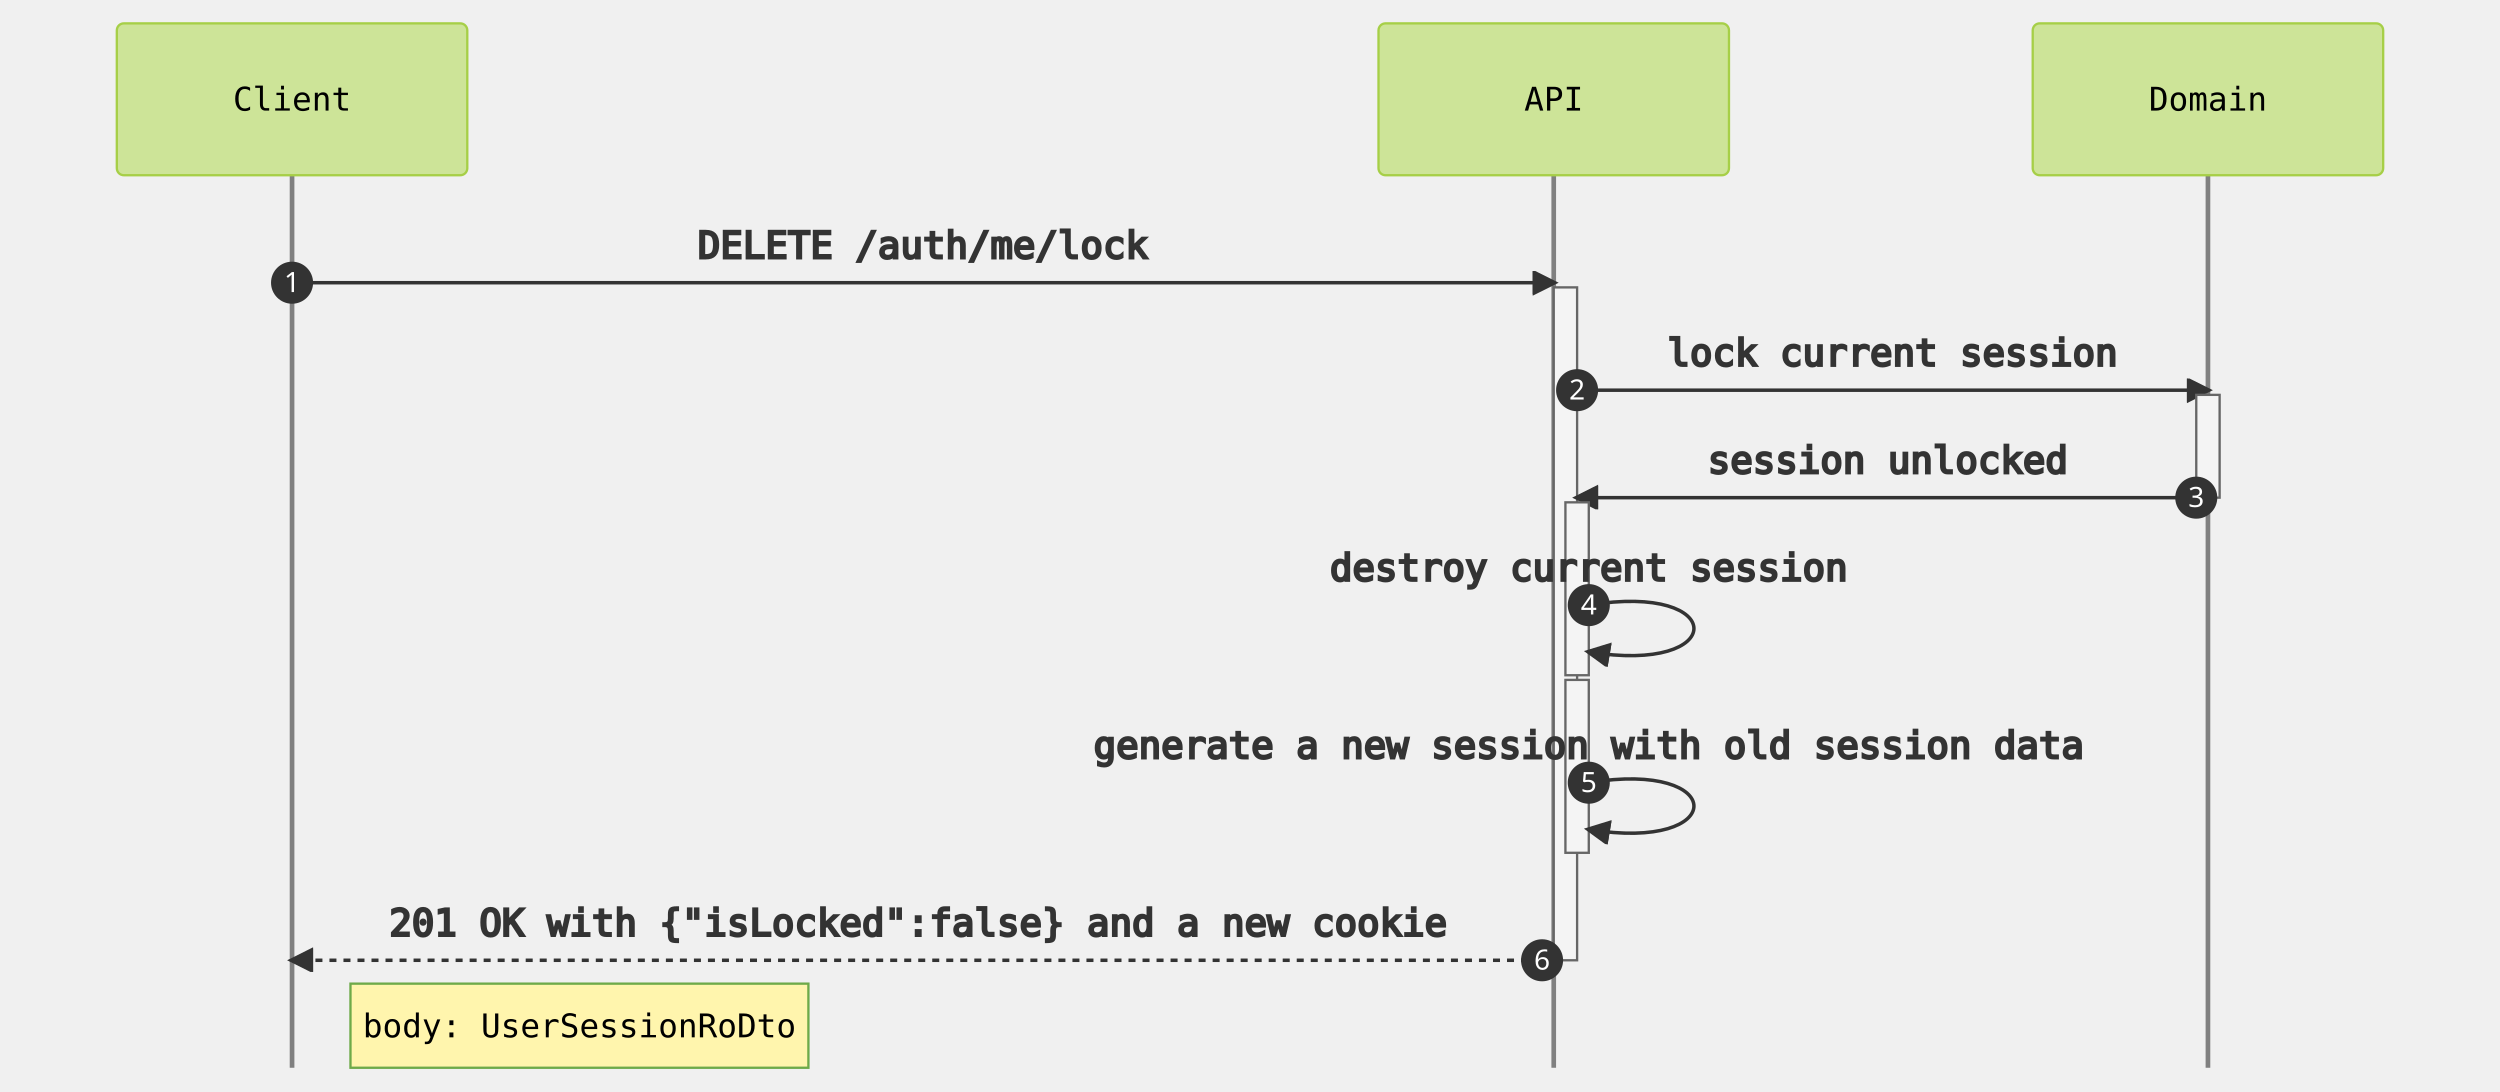
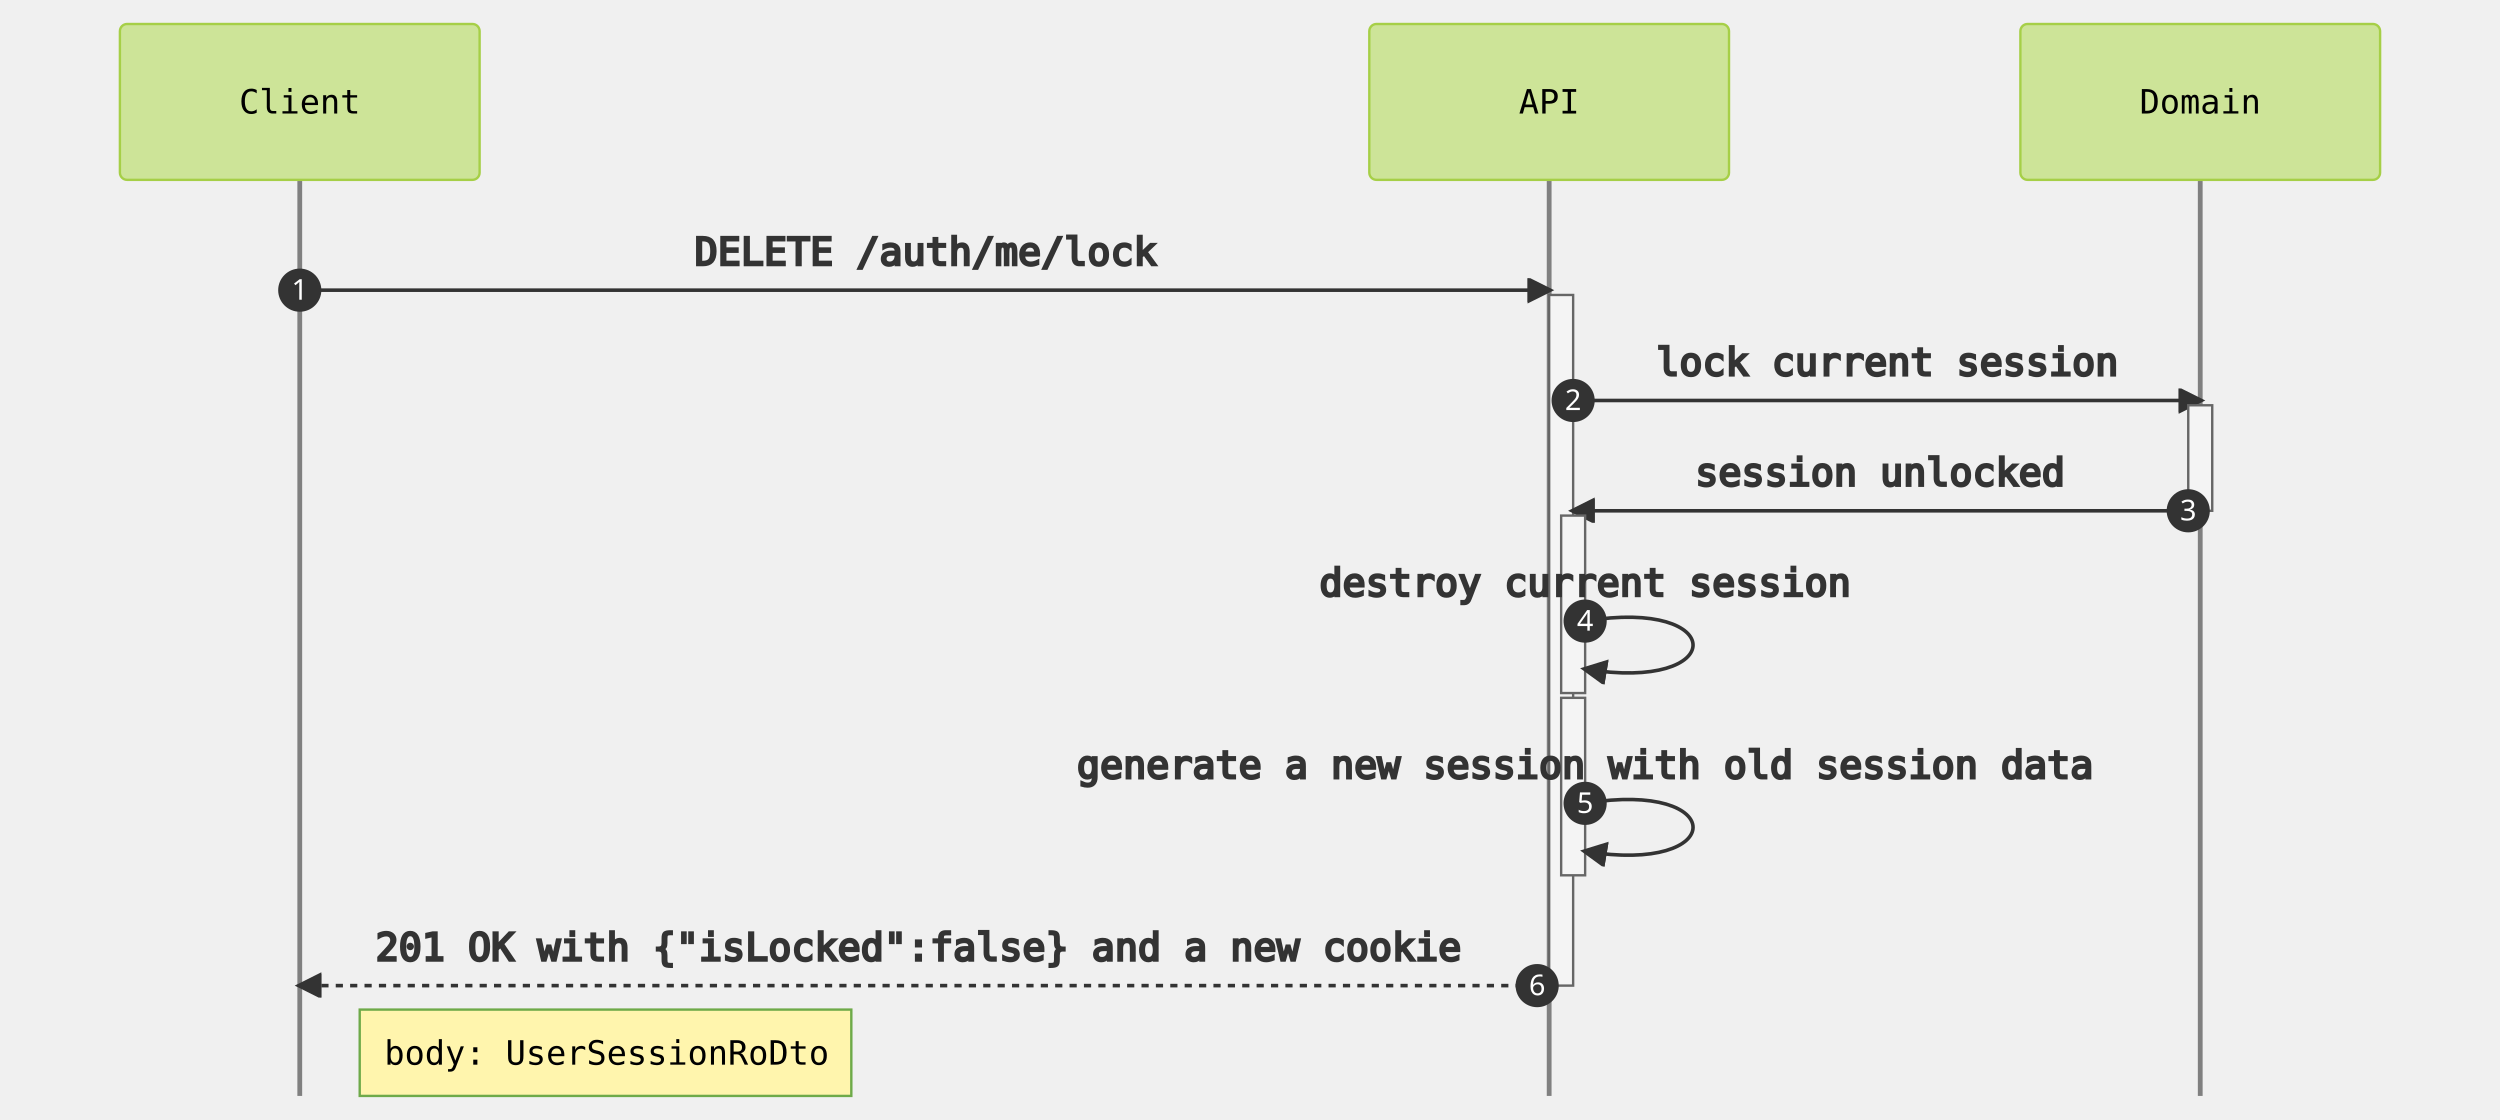
- <svg xmlns="http://www.w3.org/2000/svg" id="mermaid-svg" width="100%" height="467" style="max-width: 1070px;" viewBox="-50 -10 1070 467">
-   <style>#mermaid-svg {font-family:"trebuchet ms",verdana,arial,sans-serif;font-size:16px;fill:#000000;}#mermaid-svg .error-icon{fill:#552222;}#mermaid-svg .error-text{fill:#552222;stroke:#552222;}#mermaid-svg .edge-thickness-normal{stroke-width:2px;}#mermaid-svg .edge-thickness-thick{stroke-width:3.5px;}#mermaid-svg .edge-pattern-solid{stroke-dasharray:0;}#mermaid-svg .edge-pattern-dashed{stroke-dasharray:3;}#mermaid-svg .edge-pattern-dotted{stroke-dasharray:2;}#mermaid-svg .marker{fill:#000000;stroke:#000000;}#mermaid-svg .marker.cross{stroke:#000000;}#mermaid-svg svg{font-family:"trebuchet ms",verdana,arial,sans-serif;font-size:16px;}#mermaid-svg .actor{stroke:hsl(78.158, 58.462%, 54.51%);fill:#cde498;}#mermaid-svg text.actor&gt;tspan{fill:black;stroke:none;}#mermaid-svg .actor-line{stroke:grey;}#mermaid-svg .messageLine0{stroke-width:1.5;stroke-dasharray:none;stroke:#333;}#mermaid-svg .messageLine1{stroke-width:1.5;stroke-dasharray:2,2;stroke:#333;}#mermaid-svg #arrowhead path{fill:#333;stroke:#333;}#mermaid-svg .sequenceNumber{fill:white;}#mermaid-svg #sequencenumber{fill:#333;}#mermaid-svg #crosshead path{fill:#333;stroke:#333;}#mermaid-svg .messageText{fill:#333;stroke:#333;}#mermaid-svg .labelBox{stroke:#326932;fill:#cde498;}#mermaid-svg .labelText,#mermaid-svg .labelText&gt;tspan{fill:black;stroke:none;}#mermaid-svg .loopText,#mermaid-svg .loopText&gt;tspan{fill:black;stroke:none;}#mermaid-svg .loopLine{stroke-width:2px;stroke-dasharray:2,2;stroke:#326932;fill:#326932;}#mermaid-svg .note{stroke:#6eaa49;fill:#fff5ad;}#mermaid-svg .noteText,#mermaid-svg .noteText&gt;tspan{fill:black;stroke:none;}#mermaid-svg .activation0{fill:#f4f4f4;stroke:#666;}#mermaid-svg .activation1{fill:#f4f4f4;stroke:#666;}#mermaid-svg .activation2{fill:#f4f4f4;stroke:#666;}#mermaid-svg .actor-man line{stroke:hsl(78.158, 58.462%, 54.51%);fill:#cde498;}#mermaid-svg .actor-man circle,#mermaid-svg line{stroke:hsl(78.158, 58.462%, 54.51%);fill:#cde498;stroke-width:2px;}#mermaid-svg :root{--mermaid-font-family:"trebuchet ms",verdana,arial,sans-serif;}</style>
+ <svg xmlns="http://www.w3.org/2000/svg" id="mermaid-1645375584138" width="100%" height="467" style="max-width: 1042.5px; background-color: white;" viewBox="-50 -10 1042.5 467">
+   <style>#mermaid-1645375584138 {font-family:"trebuchet ms",verdana,arial,sans-serif;font-size:16px;fill:#000000;}#mermaid-1645375584138 .error-icon{fill:#552222;}#mermaid-1645375584138 .error-text{fill:#552222;stroke:#552222;}#mermaid-1645375584138 .edge-thickness-normal{stroke-width:2px;}#mermaid-1645375584138 .edge-thickness-thick{stroke-width:3.5px;}#mermaid-1645375584138 .edge-pattern-solid{stroke-dasharray:0;}#mermaid-1645375584138 .edge-pattern-dashed{stroke-dasharray:3;}#mermaid-1645375584138 .edge-pattern-dotted{stroke-dasharray:2;}#mermaid-1645375584138 .marker{fill:#000000;stroke:#000000;}#mermaid-1645375584138 .marker.cross{stroke:#000000;}#mermaid-1645375584138 svg{font-family:"trebuchet ms",verdana,arial,sans-serif;font-size:16px;}#mermaid-1645375584138 .actor{stroke:hsl(78.158, 58.462%, 54.51%);fill:#cde498;}#mermaid-1645375584138 text.actor&gt;tspan{fill:black;stroke:none;}#mermaid-1645375584138 .actor-line{stroke:grey;}#mermaid-1645375584138 .messageLine0{stroke-width:1.5;stroke-dasharray:none;stroke:#333;}#mermaid-1645375584138 .messageLine1{stroke-width:1.5;stroke-dasharray:2,2;stroke:#333;}#mermaid-1645375584138 #arrowhead path{fill:#333;stroke:#333;}#mermaid-1645375584138 .sequenceNumber{fill:white;}#mermaid-1645375584138 #sequencenumber{fill:#333;}#mermaid-1645375584138 #crosshead path{fill:#333;stroke:#333;}#mermaid-1645375584138 .messageText{fill:#333;stroke:#333;}#mermaid-1645375584138 .labelBox{stroke:#326932;fill:#cde498;}#mermaid-1645375584138 .labelText,#mermaid-1645375584138 .labelText&gt;tspan{fill:black;stroke:none;}#mermaid-1645375584138 .loopText,#mermaid-1645375584138 .loopText&gt;tspan{fill:black;stroke:none;}#mermaid-1645375584138 .loopLine{stroke-width:2px;stroke-dasharray:2,2;stroke:#326932;fill:#326932;}#mermaid-1645375584138 .note{stroke:#6eaa49;fill:#fff5ad;}#mermaid-1645375584138 .noteText,#mermaid-1645375584138 .noteText&gt;tspan{fill:black;stroke:none;}#mermaid-1645375584138 .activation0{fill:#f4f4f4;stroke:#666;}#mermaid-1645375584138 .activation1{fill:#f4f4f4;stroke:#666;}#mermaid-1645375584138 .activation2{fill:#f4f4f4;stroke:#666;}#mermaid-1645375584138 .actorPopupMenu{position:absolute;}#mermaid-1645375584138 .actorPopupMenuPanel{position:absolute;fill:#cde498;box-shadow:0px 8px 16px 0px rgba(0,0,0,0.2);filter:drop-shadow(3px 5px 2px rgb(0 0 0 / 0.4));}#mermaid-1645375584138 .actor-man line{stroke:hsl(78.158, 58.462%, 54.51%);fill:#cde498;}#mermaid-1645375584138 .actor-man circle,#mermaid-1645375584138 line{stroke:hsl(78.158, 58.462%, 54.51%);fill:#cde498;stroke-width:2px;}#mermaid-1645375584138 :root{--mermaid-font-family:"trebuchet ms",verdana,arial,sans-serif;}</style>
  <g />
+   <defs>
+     <symbol id="computer" width="24" height="24">
+       <path transform="scale(.5)" d="M2 2v13h20v-13h-20zm18 11h-16v-9h16v9zm-10.228 6l.466-1h3.524l.467 1h-4.457zm14.228 3h-24l2-6h2.104l-1.33 4h18.45l-1.297-4h2.073l2 6zm-5-10h-14v-7h14v7z" />
+     </symbol>
+   </defs>
+   <defs>
+     <symbol id="database" fill-rule="evenodd" clip-rule="evenodd">
+       <path transform="scale(.5)" d="M12.258.001l.256.004.255.005.253.008.251.01.249.012.247.015.246.016.242.019.241.02.239.023.236.024.233.027.231.028.229.031.225.032.223.034.22.036.217.038.214.04.211.041.208.043.205.045.201.046.198.048.194.05.191.051.187.053.183.054.18.056.175.057.172.059.168.06.163.061.16.063.155.064.15.066.074.033.073.033.071.034.07.034.069.035.068.035.067.035.066.035.064.036.064.036.062.036.06.036.06.037.058.037.058.037.055.038.055.038.053.038.052.038.051.039.05.039.048.039.047.039.045.04.044.04.043.04.041.04.04.041.039.041.037.041.036.041.034.041.033.042.032.042.03.042.029.042.027.042.026.043.024.043.023.043.021.043.02.043.018.044.017.043.015.044.013.044.012.044.011.045.009.044.007.045.006.045.004.045.002.045.001.045v17l-.001.045-.002.045-.004.045-.006.045-.007.045-.009.044-.011.045-.012.044-.013.044-.015.044-.017.043-.018.044-.02.043-.021.043-.023.043-.024.043-.026.043-.027.042-.029.042-.03.042-.032.042-.033.042-.034.041-.036.041-.037.041-.039.041-.04.041-.041.04-.043.04-.044.04-.045.04-.047.039-.048.039-.05.039-.051.039-.052.038-.053.038-.055.038-.055.038-.058.037-.058.037-.06.037-.06.036-.062.036-.064.036-.064.036-.066.035-.067.035-.068.035-.069.035-.07.034-.071.034-.073.033-.074.033-.15.066-.155.064-.16.063-.163.061-.168.06-.172.059-.175.057-.18.056-.183.054-.187.053-.191.051-.194.05-.198.048-.201.046-.205.045-.208.043-.211.041-.214.04-.217.038-.22.036-.223.034-.225.032-.229.031-.231.028-.233.027-.236.024-.239.023-.241.02-.242.019-.246.016-.247.015-.249.012-.251.01-.253.008-.255.005-.256.004-.258.001-.258-.001-.256-.004-.255-.005-.253-.008-.251-.01-.249-.012-.247-.015-.245-.016-.243-.019-.241-.02-.238-.023-.236-.024-.234-.027-.231-.028-.228-.031-.226-.032-.223-.034-.22-.036-.217-.038-.214-.04-.211-.041-.208-.043-.204-.045-.201-.046-.198-.048-.195-.05-.19-.051-.187-.053-.184-.054-.179-.056-.176-.057-.172-.059-.167-.06-.164-.061-.159-.063-.155-.064-.151-.066-.074-.033-.072-.033-.072-.034-.07-.034-.069-.035-.068-.035-.067-.035-.066-.035-.064-.036-.063-.036-.062-.036-.061-.036-.06-.037-.058-.037-.057-.037-.056-.038-.055-.038-.053-.038-.052-.038-.051-.039-.049-.039-.049-.039-.046-.039-.046-.04-.044-.04-.043-.04-.041-.04-.04-.041-.039-.041-.037-.041-.036-.041-.034-.041-.033-.042-.032-.042-.03-.042-.029-.042-.027-.042-.026-.043-.024-.043-.023-.043-.021-.043-.02-.043-.018-.044-.017-.043-.015-.044-.013-.044-.012-.044-.011-.045-.009-.044-.007-.045-.006-.045-.004-.045-.002-.045-.001-.045v-17l.001-.045.002-.045.004-.045.006-.045.007-.045.009-.044.011-.045.012-.044.013-.044.015-.044.017-.043.018-.044.02-.043.021-.043.023-.043.024-.043.026-.043.027-.042.029-.042.03-.042.032-.042.033-.042.034-.041.036-.041.037-.041.039-.041.04-.041.041-.04.043-.04.044-.04.046-.04.046-.039.049-.039.049-.039.051-.039.052-.038.053-.038.055-.038.056-.038.057-.037.058-.037.06-.037.061-.036.062-.036.063-.036.064-.036.066-.035.067-.035.068-.035.069-.035.07-.034.072-.034.072-.033.074-.033.151-.066.155-.064.159-.063.164-.061.167-.06.172-.059.176-.057.179-.056.184-.054.187-.053.19-.051.195-.05.198-.048.201-.046.204-.045.208-.043.211-.041.214-.04.217-.038.22-.036.223-.034.226-.032.228-.031.231-.028.234-.027.236-.024.238-.023.241-.02.243-.019.245-.016.247-.015.249-.012.251-.01.253-.008.255-.005.256-.004.258-.001.258.001zm-9.258 20.499v.01l.001.021.003.021.004.022.005.021.006.022.007.022.009.023.01.022.011.023.012.023.013.023.015.023.016.024.017.023.018.024.019.024.021.024.022.025.023.024.024.025.052.049.056.05.061.051.066.051.07.051.075.051.079.052.084.052.088.052.092.052.097.052.102.051.105.052.11.052.114.051.119.051.123.051.127.05.131.05.135.05.139.048.144.049.147.047.152.047.155.047.16.045.163.045.167.043.171.043.176.041.178.041.183.039.187.039.19.037.194.035.197.035.202.033.204.031.209.03.212.029.216.027.219.025.222.024.226.021.23.02.233.018.236.016.24.015.243.012.246.01.249.008.253.005.256.004.259.001.26-.001.257-.004.254-.005.25-.008.247-.011.244-.012.241-.014.237-.016.233-.018.231-.021.226-.021.224-.024.22-.026.216-.027.212-.028.21-.031.205-.031.202-.034.198-.034.194-.036.191-.037.187-.039.183-.04.179-.04.175-.042.172-.043.168-.044.163-.045.16-.046.155-.046.152-.047.148-.048.143-.049.139-.049.136-.05.131-.05.126-.05.123-.051.118-.052.114-.051.11-.052.106-.052.101-.052.096-.052.092-.052.088-.053.083-.051.079-.052.074-.052.07-.051.065-.051.06-.051.056-.05.051-.05.023-.024.023-.025.021-.024.02-.024.019-.024.018-.024.017-.024.015-.023.014-.024.013-.023.012-.023.01-.023.01-.022.008-.022.006-.022.006-.022.004-.022.004-.021.001-.021.001-.021v-4.127l-.077.055-.08.053-.083.054-.085.053-.087.052-.09.052-.093.051-.095.05-.097.05-.1.049-.102.049-.105.048-.106.047-.109.047-.111.046-.114.045-.115.045-.118.044-.12.043-.122.042-.124.042-.126.041-.128.04-.13.04-.132.038-.134.038-.135.037-.138.037-.139.035-.142.035-.143.034-.144.033-.147.032-.148.031-.15.03-.151.03-.153.029-.154.027-.156.027-.158.026-.159.025-.161.024-.162.023-.163.022-.165.021-.166.02-.167.019-.169.018-.169.017-.171.016-.173.015-.173.014-.175.013-.175.012-.177.011-.178.01-.179.008-.179.008-.181.006-.182.005-.182.004-.184.003-.184.002h-.37l-.184-.002-.184-.003-.182-.004-.182-.005-.181-.006-.179-.008-.179-.008-.178-.01-.176-.011-.176-.012-.175-.013-.173-.014-.172-.015-.171-.016-.17-.017-.169-.018-.167-.019-.166-.02-.165-.021-.163-.022-.162-.023-.161-.024-.159-.025-.157-.026-.156-.027-.155-.027-.153-.029-.151-.03-.15-.03-.148-.031-.146-.032-.145-.033-.143-.034-.141-.035-.14-.035-.137-.037-.136-.037-.134-.038-.132-.038-.13-.04-.128-.04-.126-.041-.124-.042-.122-.042-.12-.044-.117-.043-.116-.045-.113-.045-.112-.046-.109-.047-.106-.047-.105-.048-.102-.049-.1-.049-.097-.05-.095-.05-.093-.052-.09-.051-.087-.052-.085-.053-.083-.054-.08-.054-.077-.054v4.127zm0-5.654v.011l.001.021.003.021.004.021.005.022.006.022.007.022.009.022.01.022.011.023.012.023.013.023.015.024.016.023.017.024.018.024.019.024.021.024.022.024.023.025.024.024.052.05.056.05.061.05.066.051.07.051.075.052.079.051.084.052.088.052.092.052.097.052.102.052.105.052.11.051.114.051.119.052.123.05.127.051.131.05.135.049.139.049.144.048.147.048.152.047.155.046.16.045.163.045.167.044.171.042.176.042.178.04.183.04.187.038.19.037.194.036.197.034.202.033.204.032.209.03.212.028.216.027.219.025.222.024.226.022.23.02.233.018.236.016.24.014.243.012.246.01.249.008.253.006.256.003.259.001.26-.001.257-.003.254-.006.25-.008.247-.01.244-.012.241-.015.237-.016.233-.018.231-.02.226-.022.224-.024.22-.025.216-.027.212-.029.21-.03.205-.032.202-.033.198-.035.194-.036.191-.037.187-.039.183-.039.179-.041.175-.042.172-.043.168-.044.163-.045.16-.045.155-.047.152-.047.148-.048.143-.048.139-.05.136-.049.131-.05.126-.051.123-.051.118-.051.114-.052.11-.052.106-.052.101-.052.096-.052.092-.052.088-.052.083-.052.079-.052.074-.051.07-.052.065-.051.06-.05.056-.051.051-.049.023-.025.023-.024.021-.025.02-.024.019-.024.018-.024.017-.024.015-.023.014-.023.013-.024.012-.022.01-.023.01-.023.008-.022.006-.022.006-.022.004-.021.004-.022.001-.021.001-.021v-4.139l-.077.054-.08.054-.083.054-.085.052-.087.053-.09.051-.093.051-.095.051-.097.05-.1.049-.102.049-.105.048-.106.047-.109.047-.111.046-.114.045-.115.044-.118.044-.12.044-.122.042-.124.042-.126.041-.128.04-.13.039-.132.039-.134.038-.135.037-.138.036-.139.036-.142.035-.143.033-.144.033-.147.033-.148.031-.15.03-.151.03-.153.028-.154.028-.156.027-.158.026-.159.025-.161.024-.162.023-.163.022-.165.021-.166.02-.167.019-.169.018-.169.017-.171.016-.173.015-.173.014-.175.013-.175.012-.177.011-.178.009-.179.009-.179.007-.181.007-.182.005-.182.004-.184.003-.184.002h-.37l-.184-.002-.184-.003-.182-.004-.182-.005-.181-.007-.179-.007-.179-.009-.178-.009-.176-.011-.176-.012-.175-.013-.173-.014-.172-.015-.171-.016-.17-.017-.169-.018-.167-.019-.166-.02-.165-.021-.163-.022-.162-.023-.161-.024-.159-.025-.157-.026-.156-.027-.155-.028-.153-.028-.151-.03-.15-.03-.148-.031-.146-.033-.145-.033-.143-.033-.141-.035-.14-.036-.137-.036-.136-.037-.134-.038-.132-.039-.13-.039-.128-.04-.126-.041-.124-.042-.122-.043-.12-.043-.117-.044-.116-.044-.113-.046-.112-.046-.109-.046-.106-.047-.105-.048-.102-.049-.1-.049-.097-.05-.095-.051-.093-.051-.09-.051-.087-.053-.085-.052-.083-.054-.08-.054-.077-.054v4.139zm0-5.666v.011l.001.02.003.022.004.021.005.022.006.021.007.022.009.023.01.022.011.023.012.023.013.023.015.023.016.024.017.024.018.023.019.024.021.025.022.024.023.024.024.025.052.05.056.05.061.05.066.051.07.051.075.052.079.051.084.052.088.052.092.052.097.052.102.052.105.051.11.052.114.051.119.051.123.051.127.05.131.05.135.05.139.049.144.048.147.048.152.047.155.046.16.045.163.045.167.043.171.043.176.042.178.04.183.04.187.038.19.037.194.036.197.034.202.033.204.032.209.03.212.028.216.027.219.025.222.024.226.021.23.02.233.018.236.017.24.014.243.012.246.01.249.008.253.006.256.003.259.001.26-.001.257-.003.254-.006.25-.008.247-.01.244-.013.241-.014.237-.016.233-.018.231-.02.226-.022.224-.024.22-.025.216-.027.212-.029.21-.03.205-.032.202-.033.198-.035.194-.036.191-.037.187-.039.183-.039.179-.041.175-.042.172-.043.168-.044.163-.045.16-.045.155-.047.152-.047.148-.048.143-.049.139-.049.136-.049.131-.051.126-.05.123-.051.118-.052.114-.051.11-.052.106-.052.101-.052.096-.052.092-.052.088-.052.083-.052.079-.052.074-.052.07-.051.065-.051.06-.051.056-.05.051-.049.023-.025.023-.025.021-.024.02-.024.019-.024.018-.024.017-.024.015-.023.014-.024.013-.023.012-.023.01-.022.01-.023.008-.022.006-.022.006-.022.004-.022.004-.021.001-.021.001-.021v-4.153l-.077.054-.08.054-.083.053-.085.053-.087.053-.09.051-.093.051-.095.051-.097.05-.1.049-.102.048-.105.048-.106.048-.109.046-.111.046-.114.046-.115.044-.118.044-.12.043-.122.043-.124.042-.126.041-.128.04-.13.039-.132.039-.134.038-.135.037-.138.036-.139.036-.142.034-.143.034-.144.033-.147.032-.148.032-.15.03-.151.03-.153.028-.154.028-.156.027-.158.026-.159.024-.161.024-.162.023-.163.023-.165.021-.166.02-.167.019-.169.018-.169.017-.171.016-.173.015-.173.014-.175.013-.175.012-.177.01-.178.01-.179.009-.179.007-.181.006-.182.006-.182.004-.184.003-.184.001-.185.001-.185-.001-.184-.001-.184-.003-.182-.004-.182-.006-.181-.006-.179-.007-.179-.009-.178-.01-.176-.01-.176-.012-.175-.013-.173-.014-.172-.015-.171-.016-.17-.017-.169-.018-.167-.019-.166-.02-.165-.021-.163-.023-.162-.023-.161-.024-.159-.024-.157-.026-.156-.027-.155-.028-.153-.028-.151-.03-.15-.03-.148-.032-.146-.032-.145-.033-.143-.034-.141-.034-.14-.036-.137-.036-.136-.037-.134-.038-.132-.039-.13-.039-.128-.041-.126-.041-.124-.041-.122-.043-.12-.043-.117-.044-.116-.044-.113-.046-.112-.046-.109-.046-.106-.048-.105-.048-.102-.048-.1-.05-.097-.049-.095-.051-.093-.051-.09-.052-.087-.052-.085-.053-.083-.053-.08-.054-.077-.054v4.153zm8.74-8.179l-.257.004-.254.005-.25.008-.247.011-.244.012-.241.014-.237.016-.233.018-.231.021-.226.022-.224.023-.22.026-.216.027-.212.028-.21.031-.205.032-.202.033-.198.034-.194.036-.191.038-.187.038-.183.04-.179.041-.175.042-.172.043-.168.043-.163.045-.16.046-.155.046-.152.048-.148.048-.143.048-.139.049-.136.05-.131.05-.126.051-.123.051-.118.051-.114.052-.11.052-.106.052-.101.052-.096.052-.092.052-.088.052-.083.052-.079.052-.074.051-.07.052-.065.051-.06.05-.056.05-.051.05-.023.025-.023.024-.021.024-.02.025-.019.024-.018.024-.017.023-.015.024-.014.023-.013.023-.012.023-.01.023-.01.022-.008.022-.006.023-.006.021-.004.022-.004.021-.001.021-.001.021.001.021.001.021.004.021.004.022.006.021.006.023.008.022.01.022.01.023.012.023.013.023.014.023.015.024.017.023.018.024.019.024.02.025.021.024.023.024.023.025.051.05.056.05.06.05.065.051.07.052.074.051.079.052.083.052.088.052.092.052.096.052.101.052.106.052.11.052.114.052.118.051.123.051.126.051.131.05.136.05.139.049.143.048.148.048.152.048.155.046.16.046.163.045.168.043.172.043.175.042.179.041.183.04.187.038.191.038.194.036.198.034.202.033.205.032.21.031.212.028.216.027.22.026.224.023.226.022.231.021.233.018.237.016.241.014.244.012.247.011.25.008.254.005.257.004.26.001.26-.001.257-.004.254-.005.25-.008.247-.011.244-.012.241-.014.237-.016.233-.018.231-.021.226-.022.224-.023.22-.026.216-.027.212-.028.21-.031.205-.032.202-.033.198-.034.194-.036.191-.038.187-.038.183-.04.179-.041.175-.042.172-.043.168-.043.163-.045.16-.046.155-.046.152-.048.148-.048.143-.048.139-.049.136-.05.131-.05.126-.051.123-.051.118-.051.114-.052.11-.052.106-.052.101-.052.096-.052.092-.052.088-.052.083-.052.079-.052.074-.051.07-.052.065-.051.06-.05.056-.05.051-.05.023-.025.023-.024.021-.024.02-.025.019-.024.018-.024.017-.023.015-.024.014-.023.013-.023.012-.023.01-.023.01-.022.008-.022.006-.023.006-.021.004-.022.004-.021.001-.021.001-.021-.001-.021-.001-.021-.004-.021-.004-.022-.006-.021-.006-.023-.008-.022-.01-.022-.01-.023-.012-.023-.013-.023-.014-.023-.015-.024-.017-.023-.018-.024-.019-.024-.02-.025-.021-.024-.023-.024-.023-.025-.051-.05-.056-.05-.06-.05-.065-.051-.07-.052-.074-.051-.079-.052-.083-.052-.088-.052-.092-.052-.096-.052-.101-.052-.106-.052-.11-.052-.114-.052-.118-.051-.123-.051-.126-.051-.131-.05-.136-.05-.139-.049-.143-.048-.148-.048-.152-.048-.155-.046-.16-.046-.163-.045-.168-.043-.172-.043-.175-.042-.179-.041-.183-.04-.187-.038-.191-.038-.194-.036-.198-.034-.202-.033-.205-.032-.21-.031-.212-.028-.216-.027-.22-.026-.224-.023-.226-.022-.231-.021-.233-.018-.237-.016-.241-.014-.244-.012-.247-.011-.25-.008-.254-.005-.257-.004-.26-.001-.26.001z" />
+     </symbol>
+   </defs>
+   <defs>
+     <symbol id="clock" width="24" height="24">
+       <path transform="scale(.5)" d="M12 2c5.514 0 10 4.486 10 10s-4.486 10-10 10-10-4.486-10-10 4.486-10 10-10zm0-2c-6.627 0-12 5.373-12 12s5.373 12 12 12 12-5.373 12-12-5.373-12-12-12zm5.848 12.459c.202.038.202.333.001.372-1.907.361-6.045 1.111-6.547 1.111-.719 0-1.301-.582-1.301-1.301 0-.512.77-5.447 1.125-7.445.034-.192.312-.181.343.014l.985 6.238 5.394 1.011z" />
+     </symbol>
+   </defs>
  <g>
    <line id="actor0" x1="75" y1="5" x2="75" y2="447" class="actor-line" stroke-width="0.5px" stroke="#999" />
-     <rect x="0" y="0" fill="#eaeaea" stroke="#666" width="150" height="65" rx="3" ry="3" class="actor" />
-     <text x="75" y="32.5" dominant-baseline="central" alignment-baseline="central" class="actor" style="text-anchor: middle; font-size: 14px; font-weight: 400; font-family: monospace;">
-       <tspan x="75" dy="0">Client</tspan>
-     </text>
+     <g id="root-0">
+       <rect x="0" y="0" fill="#eaeaea" stroke="#666" width="150" height="65" rx="3" ry="3" class="actor" />
+       <text x="75" y="32.5" dominant-baseline="central" alignment-baseline="central" class="actor" style="text-anchor: middle; font-size: 14px; font-weight: 400; font-family: monospace;">
+         <tspan x="75" dy="0">Client</tspan>
+       </text>
+     </g>
  </g>
  <g>
-     <line id="actor1" x1="615" y1="5" x2="615" y2="447" class="actor-line" stroke-width="0.5px" stroke="#999" />
-     <rect x="540" y="0" fill="#eaeaea" stroke="#666" width="150" height="65" rx="3" ry="3" class="actor" />
-     <text x="615" y="32.5" dominant-baseline="central" alignment-baseline="central" class="actor" style="text-anchor: middle; font-size: 14px; font-weight: 400; font-family: monospace;">
-       <tspan x="615" dy="0">API</tspan>
-     </text>
+     <line id="actor1" x1="596" y1="5" x2="596" y2="447" class="actor-line" stroke-width="0.5px" stroke="#999" />
+     <g id="root-1">
+       <rect x="521" y="0" fill="#eaeaea" stroke="#666" width="150" height="65" rx="3" ry="3" class="actor" />
+       <text x="596" y="32.5" dominant-baseline="central" alignment-baseline="central" class="actor" style="text-anchor: middle; font-size: 14px; font-weight: 400; font-family: monospace;">
+         <tspan x="596" dy="0">API</tspan>
+       </text>
+     </g>
  </g>
  <g>
-     <line id="actor2" x1="895" y1="5" x2="895" y2="447" class="actor-line" stroke-width="0.5px" stroke="#999" />
-     <rect x="820" y="0" fill="#eaeaea" stroke="#666" width="150" height="65" rx="3" ry="3" class="actor" />
-     <text x="895" y="32.5" dominant-baseline="central" alignment-baseline="central" class="actor" style="text-anchor: middle; font-size: 14px; font-weight: 400; font-family: monospace;">
-       <tspan x="895" dy="0">Domain</tspan>
-     </text>
+     <line id="actor2" x1="867.5" y1="5" x2="867.5" y2="447" class="actor-line" stroke-width="0.5px" stroke="#999" />
+     <g id="root-2">
+       <rect x="792.5" y="0" fill="#eaeaea" stroke="#666" width="150" height="65" rx="3" ry="3" class="actor" />
+       <text x="867.5" y="32.5" dominant-baseline="central" alignment-baseline="central" class="actor" style="text-anchor: middle; font-size: 14px; font-weight: 400; font-family: monospace;">
+         <tspan x="867.5" dy="0">Domain</tspan>
+       </text>
+     </g>
  </g>
  <defs>
    <marker id="arrowhead" refX="9" refY="5" markerUnits="userSpaceOnUse" markerWidth="12" markerHeight="12" orient="auto">
      <path d="M 0 0 L 10 5 L 0 10 z" />
    </marker>
  </defs>
  <defs>
    <marker id="crosshead" markerWidth="15" markerHeight="8" orient="auto" refX="16" refY="4">
      <path fill="black" stroke="#000000" stroke-width="1px" d="M 9,2 V 6 L16,4 Z" style="stroke-dasharray: 0, 0;" />
      <path fill="none" stroke="#000000" stroke-width="1px" d="M 0,1 L 6,7 M 6,1 L 0,7" style="stroke-dasharray: 0, 0;" />
    </marker>
  </defs>
  <defs>
    <marker id="filled-head" refX="18" refY="7" markerWidth="20" markerHeight="28" orient="auto">
      <path d="M 18,7 L9,13 L14,7 L9,1 Z" />
    </marker>
  </defs>
  <defs>
    <marker id="sequencenumber" refX="15" refY="15" markerWidth="60" markerHeight="40" orient="auto">
      <circle cx="15" cy="15" r="6" />
    </marker>
  </defs>
-   <text x="345" y="80" text-anchor="middle" dominant-baseline="middle" alignment-baseline="middle" class="messageText" dy="1em" style="font-family: monospace; font-size: 16px; font-weight: 400;">DELETE /auth/me/lock</text>
-   <line x1="75" y1="111" x2="615" y2="111" class="messageLine0" stroke-width="2" stroke="none" marker-end="url(#arrowhead)" marker-start="url(#sequencenumber)" style="fill: none;" />
+   <text x="336" y="80" text-anchor="middle" dominant-baseline="middle" alignment-baseline="middle" class="messageText" dy="1em" style="font-family: monospace; font-size: 16px; font-weight: 400;">DELETE /auth/me/lock</text>
+   <line x1="75" y1="111" x2="596" y2="111" class="messageLine0" stroke-width="2" stroke="none" marker-end="url(#arrowhead)" marker-start="url(#sequencenumber)" style="fill: none;" />
  <text x="75" y="115" font-family="sans-serif" font-size="12px" text-anchor="middle" textLength="16px" class="sequenceNumber">1</text>
  <g />
  <g>
-     <rect x="615" y="113" fill="#EDF2AE" stroke="#666" width="10" height="288" rx="0" ry="0" class="activation1" />
+     <rect x="596" y="113" fill="#EDF2AE" stroke="#666" width="10" height="288" rx="0" ry="0" class="activation1" />
  </g>
-   <text x="760" y="126" text-anchor="middle" dominant-baseline="middle" alignment-baseline="middle" class="messageText" dy="1em" style="font-family: monospace; font-size: 16px; font-weight: 400;">lock current session</text>
-   <line x1="625" y1="157" x2="895" y2="157" class="messageLine0" stroke-width="2" stroke="none" marker-end="url(#arrowhead)" marker-start="url(#sequencenumber)" style="fill: none;" />
-   <text x="625" y="161" font-family="sans-serif" font-size="12px" text-anchor="middle" textLength="16px" class="sequenceNumber">2</text>
+   <text x="737" y="126" text-anchor="middle" dominant-baseline="middle" alignment-baseline="middle" class="messageText" dy="1em" style="font-family: monospace; font-size: 16px; font-weight: 400;">lock current session</text>
+   <line x1="606" y1="157" x2="867.5" y2="157" class="messageLine0" stroke-width="2" stroke="none" marker-end="url(#arrowhead)" marker-start="url(#sequencenumber)" style="fill: none;" />
+   <text x="606" y="161" font-family="sans-serif" font-size="12px" text-anchor="middle" textLength="16px" class="sequenceNumber">2</text>
  <g>
-     <rect x="890" y="159" fill="#EDF2AE" stroke="#666" width="10" height="44" rx="0" ry="0" class="activation0" />
+     <rect x="862.5" y="159" fill="#EDF2AE" stroke="#666" width="10" height="44" rx="0" ry="0" class="activation0" />
  </g>
-   <text x="758" y="172" text-anchor="middle" dominant-baseline="middle" alignment-baseline="middle" class="messageText" dy="1em" style="font-family: monospace; font-size: 16px; font-weight: 400;">session unlocked</text>
-   <line x1="890" y1="203" x2="625" y2="203" class="messageLine0" stroke-width="2" stroke="none" marker-end="url(#arrowhead)" marker-start="url(#sequencenumber)" style="fill: none;" />
-   <text x="890" y="207" font-family="sans-serif" font-size="12px" text-anchor="middle" textLength="16px" class="sequenceNumber">3</text>
+   <text x="734" y="172" text-anchor="middle" dominant-baseline="middle" alignment-baseline="middle" class="messageText" dy="1em" style="font-family: monospace; font-size: 16px; font-weight: 400;">session unlocked</text>
+   <line x1="862.5" y1="203" x2="606" y2="203" class="messageLine0" stroke-width="2" stroke="none" marker-end="url(#arrowhead)" marker-start="url(#sequencenumber)" style="fill: none;" />
+   <text x="862.5" y="207" font-family="sans-serif" font-size="12px" text-anchor="middle" textLength="16px" class="sequenceNumber">3</text>
  <g>
-     <rect x="620" y="205" fill="#EDF2AE" stroke="#666" width="10" height="74" rx="0" ry="0" class="activation2" />
+     <rect x="601" y="205" fill="#EDF2AE" stroke="#666" width="10" height="74" rx="0" ry="0" class="activation2" />
  </g>
-   <text x="630" y="218" text-anchor="middle" dominant-baseline="middle" alignment-baseline="middle" class="messageText" dy="1em" style="font-family: monospace; font-size: 16px; font-weight: 400;">destroy current session</text>
-   <path d="M 630,249 C 690,239 690,279 630,269" class="messageLine0" stroke-width="2" stroke="none" marker-end="url(#arrowhead)" marker-start="url(#sequencenumber)" style="fill: none;" />
-   <text x="630" y="253" font-family="sans-serif" font-size="12px" text-anchor="middle" textLength="16px" class="sequenceNumber">4</text>
+   <text x="611" y="218" text-anchor="middle" dominant-baseline="middle" alignment-baseline="middle" class="messageText" dy="1em" style="font-family: monospace; font-size: 16px; font-weight: 400;">destroy current session</text>
+   <path d="M 611,249 C 671,239 671,279 611,269" class="messageLine0" stroke-width="2" stroke="none" marker-end="url(#arrowhead)" marker-start="url(#sequencenumber)" style="fill: none;" />
+   <text x="611" y="253" font-family="sans-serif" font-size="12px" text-anchor="middle" textLength="16px" class="sequenceNumber">4</text>
  <g>
-     <rect x="620" y="281" fill="#EDF2AE" stroke="#666" width="10" height="74" rx="0" ry="0" class="activation2" />
+     <rect x="601" y="281" fill="#EDF2AE" stroke="#666" width="10" height="74" rx="0" ry="0" class="activation2" />
  </g>
-   <text x="630" y="294" text-anchor="middle" dominant-baseline="middle" alignment-baseline="middle" class="messageText" dy="1em" style="font-family: monospace; font-size: 16px; font-weight: 400;">generate a new session with old session data</text>
-   <path d="M 630,325 C 690,315 690,355 630,345" class="messageLine0" stroke-width="2" stroke="none" marker-end="url(#arrowhead)" marker-start="url(#sequencenumber)" style="fill: none;" />
-   <text x="630" y="329" font-family="sans-serif" font-size="12px" text-anchor="middle" textLength="16px" class="sequenceNumber">5</text>
-   <text x="343" y="370" text-anchor="middle" dominant-baseline="middle" alignment-baseline="middle" class="messageText" dy="1em" style="font-family: monospace; font-size: 16px; font-weight: 400;">201 OK  with {"isLocked":false} and a new cookie</text>
-   <line x1="610" y1="401" x2="75" y2="401" class="messageLine1" stroke-width="2" stroke="none" marker-end="url(#arrowhead)" marker-start="url(#sequencenumber)" style="stroke-dasharray: 3, 3; fill: none;" />
-   <text x="610" y="405" font-family="sans-serif" font-size="12px" text-anchor="middle" textLength="16px" class="sequenceNumber">6</text>
+   <text x="611" y="294" text-anchor="middle" dominant-baseline="middle" alignment-baseline="middle" class="messageText" dy="1em" style="font-family: monospace; font-size: 16px; font-weight: 400;">generate a new session with old session data</text>
+   <path d="M 611,325 C 671,315 671,355 611,345" class="messageLine0" stroke-width="2" stroke="none" marker-end="url(#arrowhead)" marker-start="url(#sequencenumber)" style="fill: none;" />
+   <text x="611" y="329" font-family="sans-serif" font-size="12px" text-anchor="middle" textLength="16px" class="sequenceNumber">5</text>
+   <text x="333" y="370" text-anchor="middle" dominant-baseline="middle" alignment-baseline="middle" class="messageText" dy="1em" style="font-family: monospace; font-size: 16px; font-weight: 400;">201 OK  with {"isLocked":false} and a new cookie</text>
+   <line x1="591" y1="401" x2="75" y2="401" class="messageLine1" stroke-width="2" stroke="none" marker-end="url(#arrowhead)" marker-start="url(#sequencenumber)" style="stroke-dasharray: 3, 3; fill: none;" />
+   <text x="591" y="405" font-family="sans-serif" font-size="12px" text-anchor="middle" textLength="16px" class="sequenceNumber">6</text>
  <g />
  <g>
-     <rect x="100" y="411" fill="#EDF2AE" stroke="#666" width="196" height="36" rx="0" ry="0" class="note" />
-     <text x="198" y="416" text-anchor="middle" dominant-baseline="middle" alignment-baseline="middle" class="noteText" dy="1em" style="font-family: monospace; font-size: 14px; font-weight: 400;">
-       <tspan x="198">body: UserSessionRoDto</tspan>
+     <rect x="100" y="411" fill="#EDF2AE" stroke="#666" width="205" height="36" rx="0" ry="0" class="note" />
+     <text x="203" y="416" text-anchor="middle" dominant-baseline="middle" alignment-baseline="middle" class="noteText" dy="1em" style="font-family: monospace; font-size: 14px; font-weight: 400;">
+       <tspan x="203">body: UserSessionRoDto</tspan>
    </text>
  </g>
</svg>
